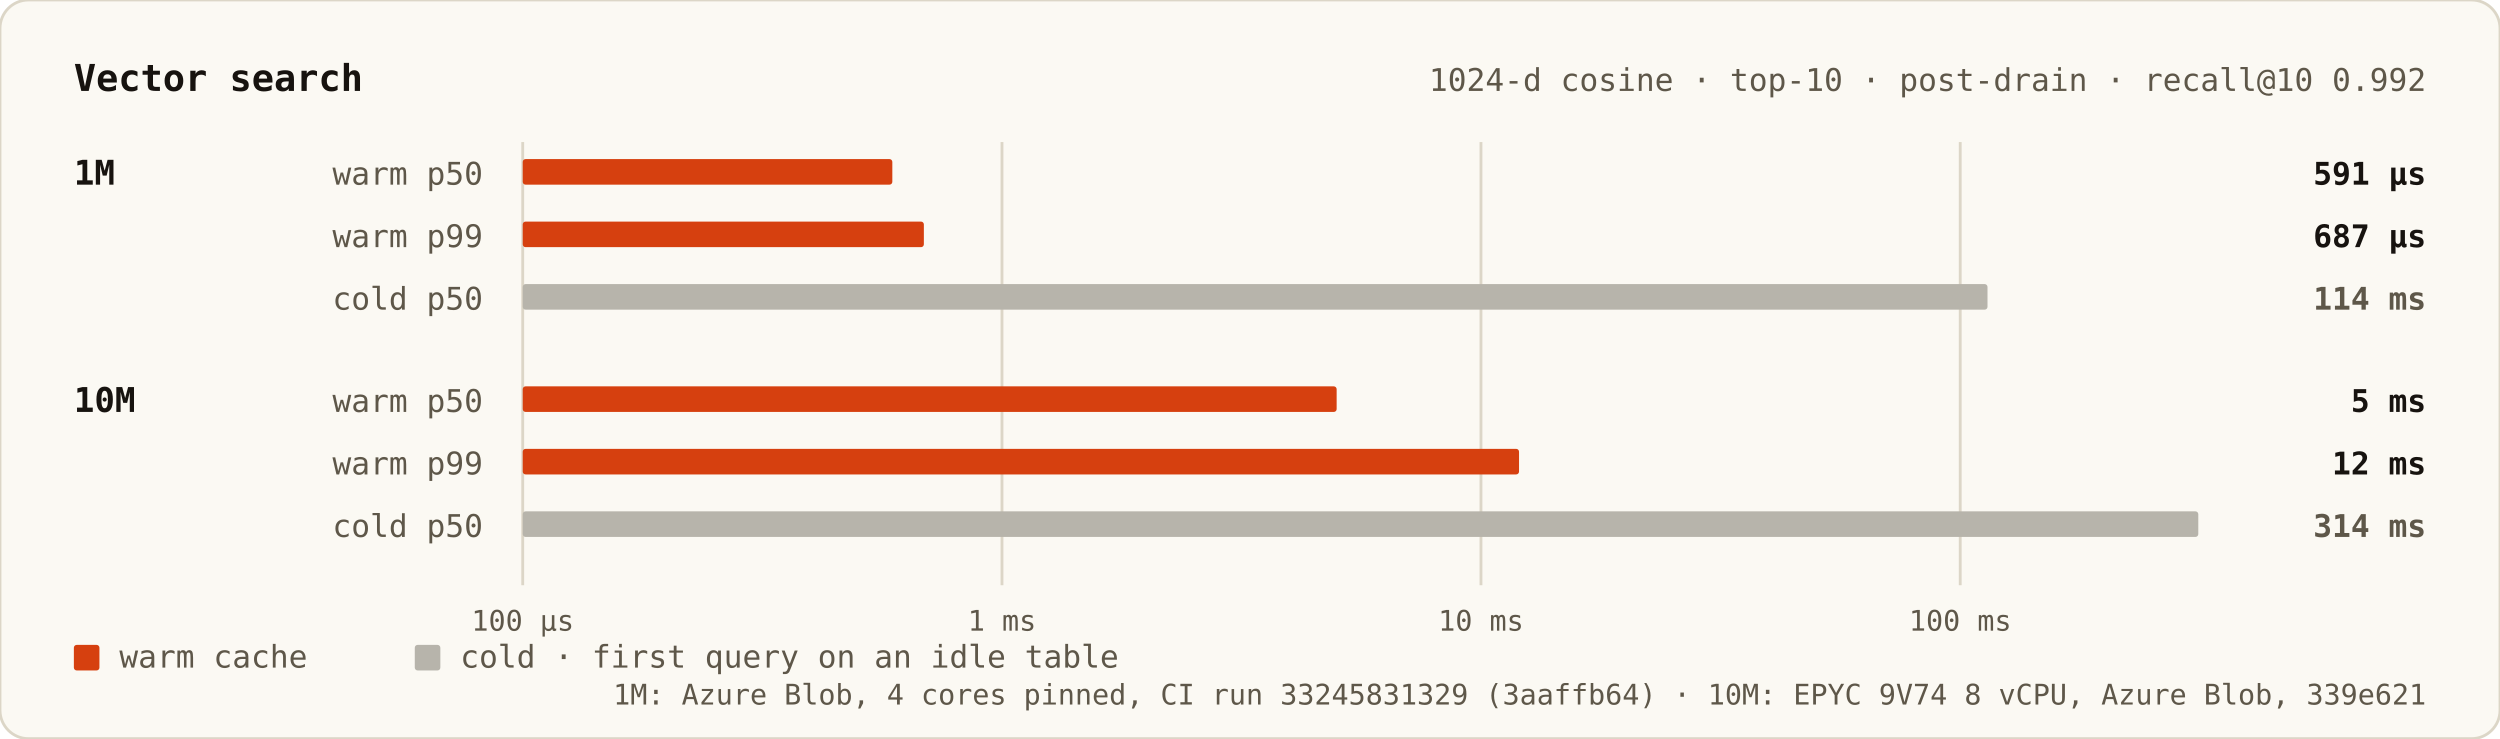
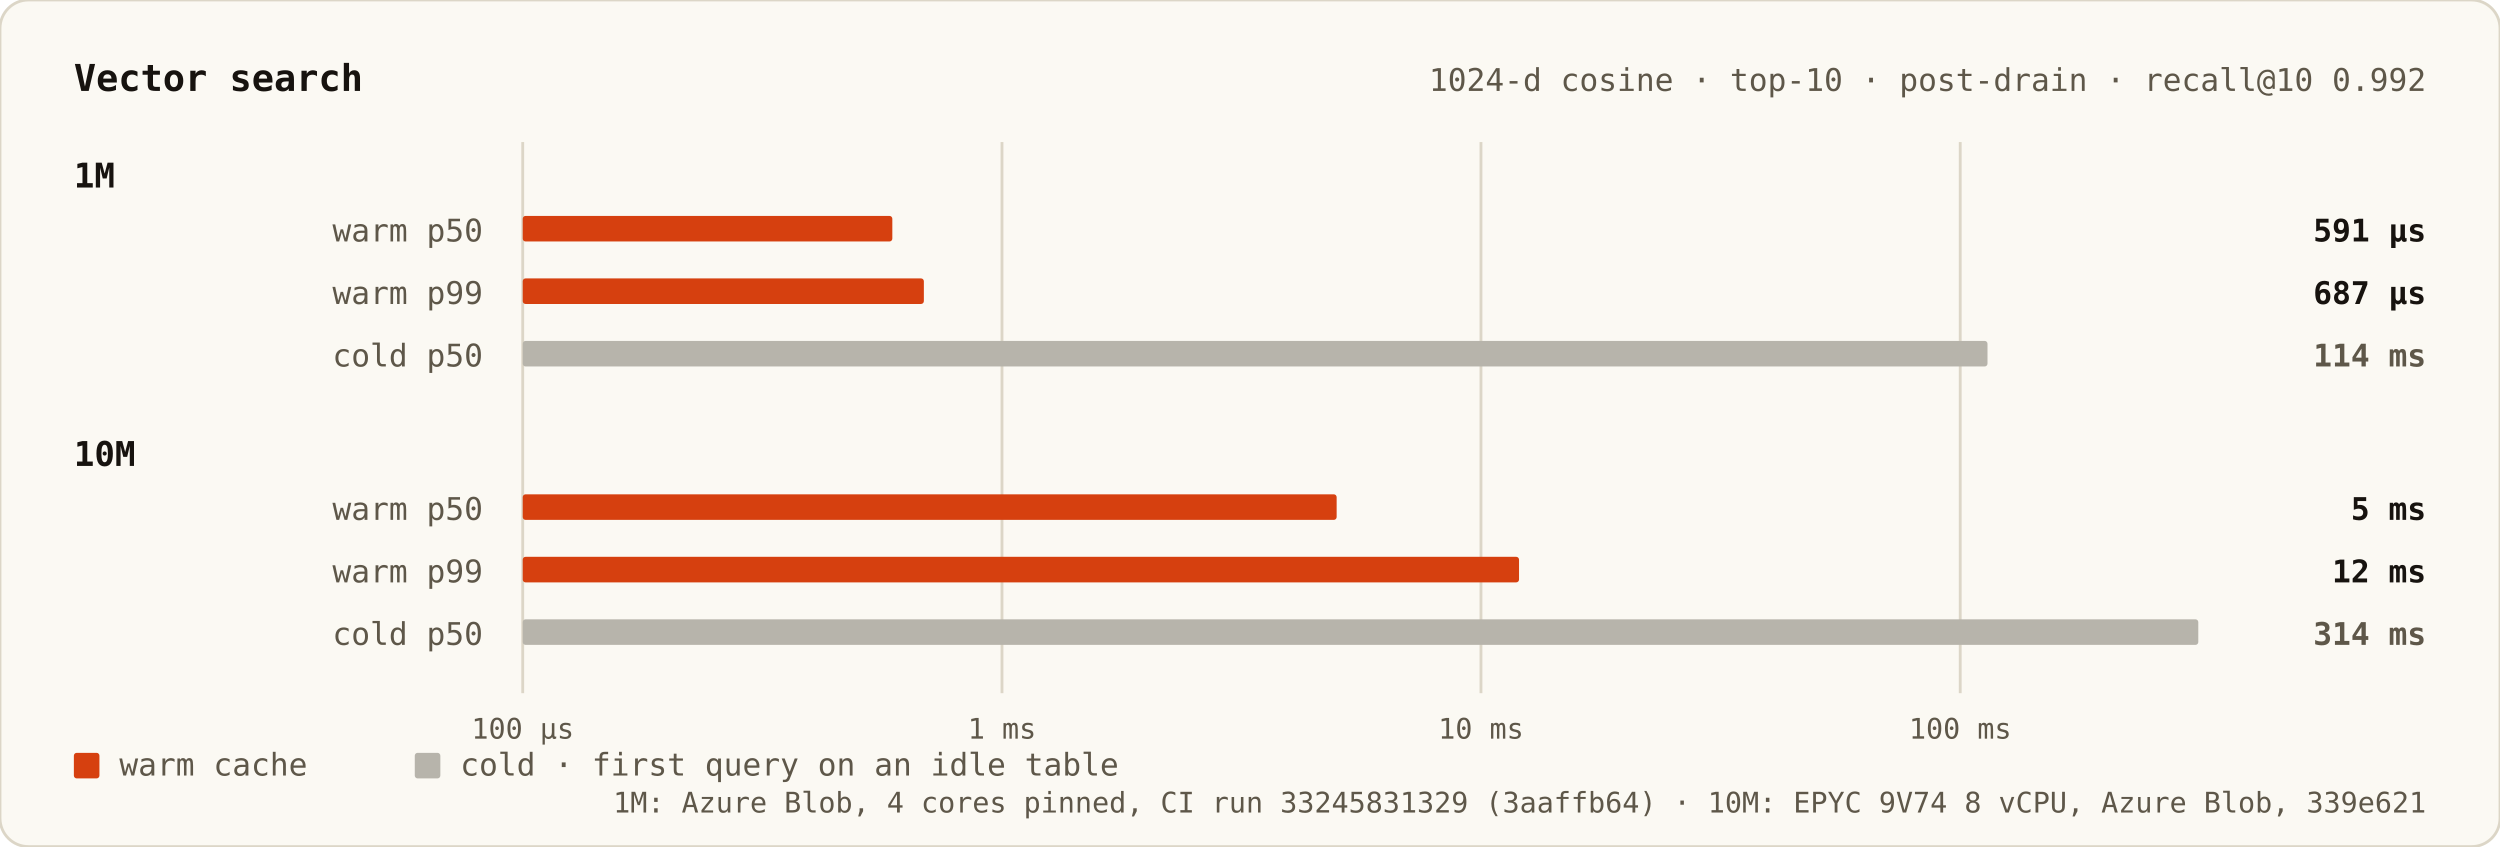
- <svg xmlns="http://www.w3.org/2000/svg" width="880" height="260" viewBox="0 0 880 260" role="img">
-   <rect width="880" height="260" rx="10" fill="#FBF9F3" stroke="#DCD6C7" />
+ <svg xmlns="http://www.w3.org/2000/svg" width="880" height="298" viewBox="0 0 880 298" role="img">
+   <rect width="880" height="298" rx="10" fill="#FBF9F3" stroke="#DCD6C7" />
  <text x="26.0" y="32.0" font-family="ui-monospace, SFMono-Regular, Menlo, Consolas, monospace" font-size="13" fill="#17130F" font-weight="600">Vector search</text>
  <text x="854.0" y="32.0" font-family="ui-monospace, SFMono-Regular, Menlo, Consolas, monospace" font-size="11" fill="#5E5749" text-anchor="end">1024-d cosine · top-10 · post-drain · recall@10 0.992</text>
-   <line x1="184.0" y1="50" x2="184.0" y2="206" stroke="#DCD6C7" />
-   <text x="184.0" y="222.0" font-family="ui-monospace, SFMono-Regular, Menlo, Consolas, monospace" font-size="10" fill="#5E5749" text-anchor="middle">100 µs</text>
-   <line x1="352.7" y1="50" x2="352.7" y2="206" stroke="#DCD6C7" />
-   <text x="352.7" y="222.0" font-family="ui-monospace, SFMono-Regular, Menlo, Consolas, monospace" font-size="10" fill="#5E5749" text-anchor="middle">1 ms</text>
-   <line x1="521.3" y1="50" x2="521.3" y2="206" stroke="#DCD6C7" />
-   <text x="521.3" y="222.0" font-family="ui-monospace, SFMono-Regular, Menlo, Consolas, monospace" font-size="10" fill="#5E5749" text-anchor="middle">10 ms</text>
-   <line x1="690.0" y1="50" x2="690.0" y2="206" stroke="#DCD6C7" />
-   <text x="690.0" y="222.0" font-family="ui-monospace, SFMono-Regular, Menlo, Consolas, monospace" font-size="10" fill="#5E5749" text-anchor="middle">100 ms</text>
-   <text x="26.0" y="65.0" font-family="ui-monospace, SFMono-Regular, Menlo, Consolas, monospace" font-size="12" fill="#17130F" font-weight="600">1M</text>
-   <text x="170.0" y="65.0" font-family="ui-monospace, SFMono-Regular, Menlo, Consolas, monospace" font-size="11" fill="#5E5749" text-anchor="end">warm p50</text>
-   <rect x="184" y="56" width="130.1" height="9" rx="1" fill="#D6400F" />
-   <text x="854.0" y="65.0" font-family="ui-monospace, SFMono-Regular, Menlo, Consolas, monospace" font-size="11" fill="#17130F" font-weight="600" text-anchor="end">591 µs</text>
-   <text x="170.0" y="87.0" font-family="ui-monospace, SFMono-Regular, Menlo, Consolas, monospace" font-size="11" fill="#5E5749" text-anchor="end">warm p99</text>
-   <rect x="184" y="78" width="141.2" height="9" rx="1" fill="#D6400F" />
-   <text x="854.0" y="87.0" font-family="ui-monospace, SFMono-Regular, Menlo, Consolas, monospace" font-size="11" fill="#17130F" font-weight="600" text-anchor="end">687 µs</text>
-   <text x="170.0" y="109.0" font-family="ui-monospace, SFMono-Regular, Menlo, Consolas, monospace" font-size="11" fill="#5E5749" text-anchor="end">cold p50</text>
-   <rect x="184" y="100" width="515.6" height="9" rx="1" fill="#B7B4AB" />
-   <text x="854.0" y="109.0" font-family="ui-monospace, SFMono-Regular, Menlo, Consolas, monospace" font-size="11" fill="#5E5749" font-weight="600" text-anchor="end">114 ms</text>
-   <text x="26.0" y="145.0" font-family="ui-monospace, SFMono-Regular, Menlo, Consolas, monospace" font-size="12" fill="#17130F" font-weight="600">10M</text>
-   <text x="170.0" y="145.0" font-family="ui-monospace, SFMono-Regular, Menlo, Consolas, monospace" font-size="11" fill="#5E5749" text-anchor="end">warm p50</text>
-   <rect x="184" y="136" width="286.5" height="9" rx="1" fill="#D6400F" />
-   <text x="854.0" y="145.0" font-family="ui-monospace, SFMono-Regular, Menlo, Consolas, monospace" font-size="11" fill="#17130F" font-weight="600" text-anchor="end">5 ms</text>
-   <text x="170.0" y="167.0" font-family="ui-monospace, SFMono-Regular, Menlo, Consolas, monospace" font-size="11" fill="#5E5749" text-anchor="end">warm p99</text>
-   <rect x="184" y="158" width="350.7" height="9" rx="1" fill="#D6400F" />
-   <text x="854.0" y="167.0" font-family="ui-monospace, SFMono-Regular, Menlo, Consolas, monospace" font-size="11" fill="#17130F" font-weight="600" text-anchor="end">12 ms</text>
-   <text x="170.0" y="189.0" font-family="ui-monospace, SFMono-Regular, Menlo, Consolas, monospace" font-size="11" fill="#5E5749" text-anchor="end">cold p50</text>
-   <rect x="184" y="180" width="589.8" height="9" rx="1" fill="#B7B4AB" />
-   <text x="854.0" y="189.0" font-family="ui-monospace, SFMono-Regular, Menlo, Consolas, monospace" font-size="11" fill="#5E5749" font-weight="600" text-anchor="end">314 ms</text>
-   <rect x="26" y="227" width="9" height="9" rx="1" fill="#D6400F" />
-   <text x="42.0" y="235.0" font-family="ui-monospace, SFMono-Regular, Menlo, Consolas, monospace" font-size="11" fill="#5E5749">warm cache</text>
-   <rect x="146" y="227" width="9" height="9" rx="1" fill="#B7B4AB" />
-   <text x="162.0" y="235.0" font-family="ui-monospace, SFMono-Regular, Menlo, Consolas, monospace" font-size="11" fill="#5E5749">cold · first query on an idle table</text>
-   <text x="854.0" y="248.0" font-family="ui-monospace, SFMono-Regular, Menlo, Consolas, monospace" font-size="10" fill="#5E5749" text-anchor="end">1M: Azure Blob, 4 cores pinned, CI run 33245831329 (3aaffb64) · 10M: EPYC 9V74 8 vCPU, Azure Blob, 339e621</text>
+   <line x1="184.0" y1="50" x2="184.0" y2="244" stroke="#DCD6C7" />
+   <text x="184.0" y="260.0" font-family="ui-monospace, SFMono-Regular, Menlo, Consolas, monospace" font-size="10" fill="#5E5749" text-anchor="middle">100 µs</text>
+   <line x1="352.7" y1="50" x2="352.7" y2="244" stroke="#DCD6C7" />
+   <text x="352.7" y="260.0" font-family="ui-monospace, SFMono-Regular, Menlo, Consolas, monospace" font-size="10" fill="#5E5749" text-anchor="middle">1 ms</text>
+   <line x1="521.3" y1="50" x2="521.3" y2="244" stroke="#DCD6C7" />
+   <text x="521.3" y="260.0" font-family="ui-monospace, SFMono-Regular, Menlo, Consolas, monospace" font-size="10" fill="#5E5749" text-anchor="middle">10 ms</text>
+   <line x1="690.0" y1="50" x2="690.0" y2="244" stroke="#DCD6C7" />
+   <text x="690.0" y="260.0" font-family="ui-monospace, SFMono-Regular, Menlo, Consolas, monospace" font-size="10" fill="#5E5749" text-anchor="middle">100 ms</text>
+   <text x="26.0" y="66.0" font-family="ui-monospace, SFMono-Regular, Menlo, Consolas, monospace" font-size="12" fill="#17130F" font-weight="600">1M</text>
+   <text x="170.0" y="85.0" font-family="ui-monospace, SFMono-Regular, Menlo, Consolas, monospace" font-size="11" fill="#5E5749" text-anchor="end">warm p50</text>
+   <rect x="184" y="76" width="130.1" height="9" rx="1" fill="#D6400F" />
+   <text x="854.0" y="85.0" font-family="ui-monospace, SFMono-Regular, Menlo, Consolas, monospace" font-size="11" fill="#17130F" font-weight="600" text-anchor="end">591 µs</text>
+   <text x="170.0" y="107.0" font-family="ui-monospace, SFMono-Regular, Menlo, Consolas, monospace" font-size="11" fill="#5E5749" text-anchor="end">warm p99</text>
+   <rect x="184" y="98" width="141.2" height="9" rx="1" fill="#D6400F" />
+   <text x="854.0" y="107.0" font-family="ui-monospace, SFMono-Regular, Menlo, Consolas, monospace" font-size="11" fill="#17130F" font-weight="600" text-anchor="end">687 µs</text>
+   <text x="170.0" y="129.0" font-family="ui-monospace, SFMono-Regular, Menlo, Consolas, monospace" font-size="11" fill="#5E5749" text-anchor="end">cold p50</text>
+   <rect x="184" y="120" width="515.6" height="9" rx="1" fill="#B7B4AB" />
+   <text x="854.0" y="129.0" font-family="ui-monospace, SFMono-Regular, Menlo, Consolas, monospace" font-size="11" fill="#5E5749" font-weight="600" text-anchor="end">114 ms</text>
+   <text x="26.0" y="164.0" font-family="ui-monospace, SFMono-Regular, Menlo, Consolas, monospace" font-size="12" fill="#17130F" font-weight="600">10M</text>
+   <text x="170.0" y="183.0" font-family="ui-monospace, SFMono-Regular, Menlo, Consolas, monospace" font-size="11" fill="#5E5749" text-anchor="end">warm p50</text>
+   <rect x="184" y="174" width="286.5" height="9" rx="1" fill="#D6400F" />
+   <text x="854.0" y="183.0" font-family="ui-monospace, SFMono-Regular, Menlo, Consolas, monospace" font-size="11" fill="#17130F" font-weight="600" text-anchor="end">5 ms</text>
+   <text x="170.0" y="205.0" font-family="ui-monospace, SFMono-Regular, Menlo, Consolas, monospace" font-size="11" fill="#5E5749" text-anchor="end">warm p99</text>
+   <rect x="184" y="196" width="350.7" height="9" rx="1" fill="#D6400F" />
+   <text x="854.0" y="205.0" font-family="ui-monospace, SFMono-Regular, Menlo, Consolas, monospace" font-size="11" fill="#17130F" font-weight="600" text-anchor="end">12 ms</text>
+   <text x="170.0" y="227.0" font-family="ui-monospace, SFMono-Regular, Menlo, Consolas, monospace" font-size="11" fill="#5E5749" text-anchor="end">cold p50</text>
+   <rect x="184" y="218" width="589.8" height="9" rx="1" fill="#B7B4AB" />
+   <text x="854.0" y="227.0" font-family="ui-monospace, SFMono-Regular, Menlo, Consolas, monospace" font-size="11" fill="#5E5749" font-weight="600" text-anchor="end">314 ms</text>
+   <rect x="26" y="265" width="9" height="9" rx="1" fill="#D6400F" />
+   <text x="42.0" y="273.0" font-family="ui-monospace, SFMono-Regular, Menlo, Consolas, monospace" font-size="11" fill="#5E5749">warm cache</text>
+   <rect x="146" y="265" width="9" height="9" rx="1" fill="#B7B4AB" />
+   <text x="162.0" y="273.0" font-family="ui-monospace, SFMono-Regular, Menlo, Consolas, monospace" font-size="11" fill="#5E5749">cold · first query on an idle table</text>
+   <text x="854.0" y="286.0" font-family="ui-monospace, SFMono-Regular, Menlo, Consolas, monospace" font-size="10" fill="#5E5749" text-anchor="end">1M: Azure Blob, 4 cores pinned, CI run 33245831329 (3aaffb64) · 10M: EPYC 9V74 8 vCPU, Azure Blob, 339e621</text>
</svg>
